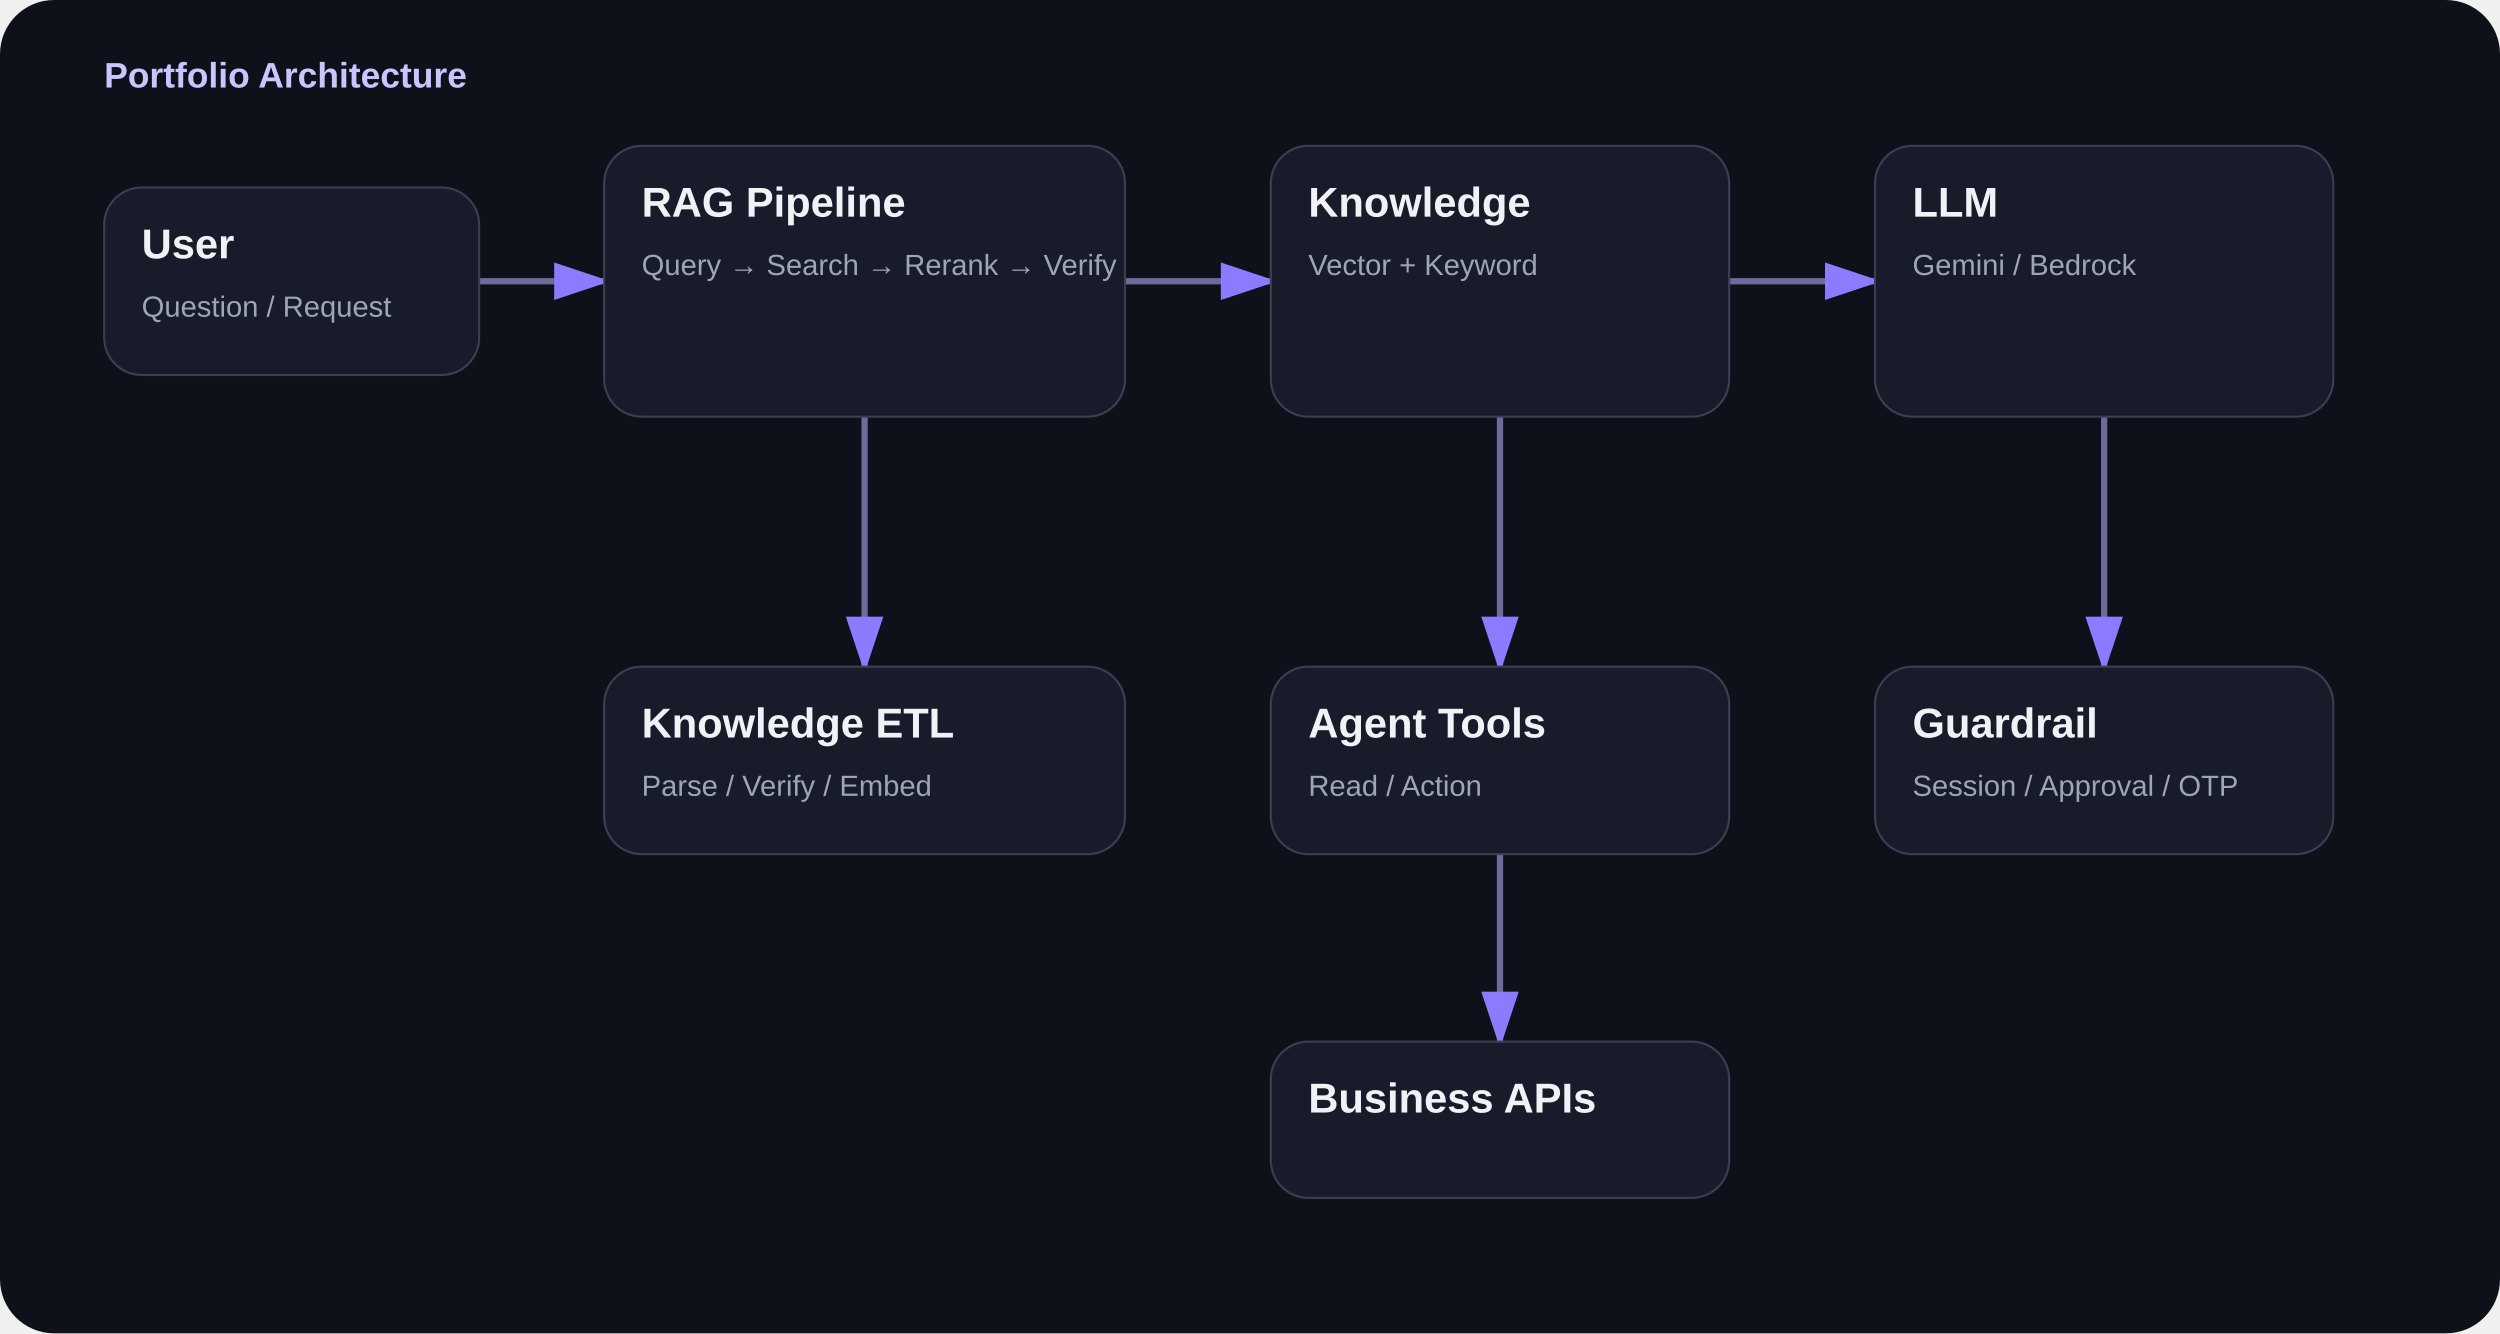
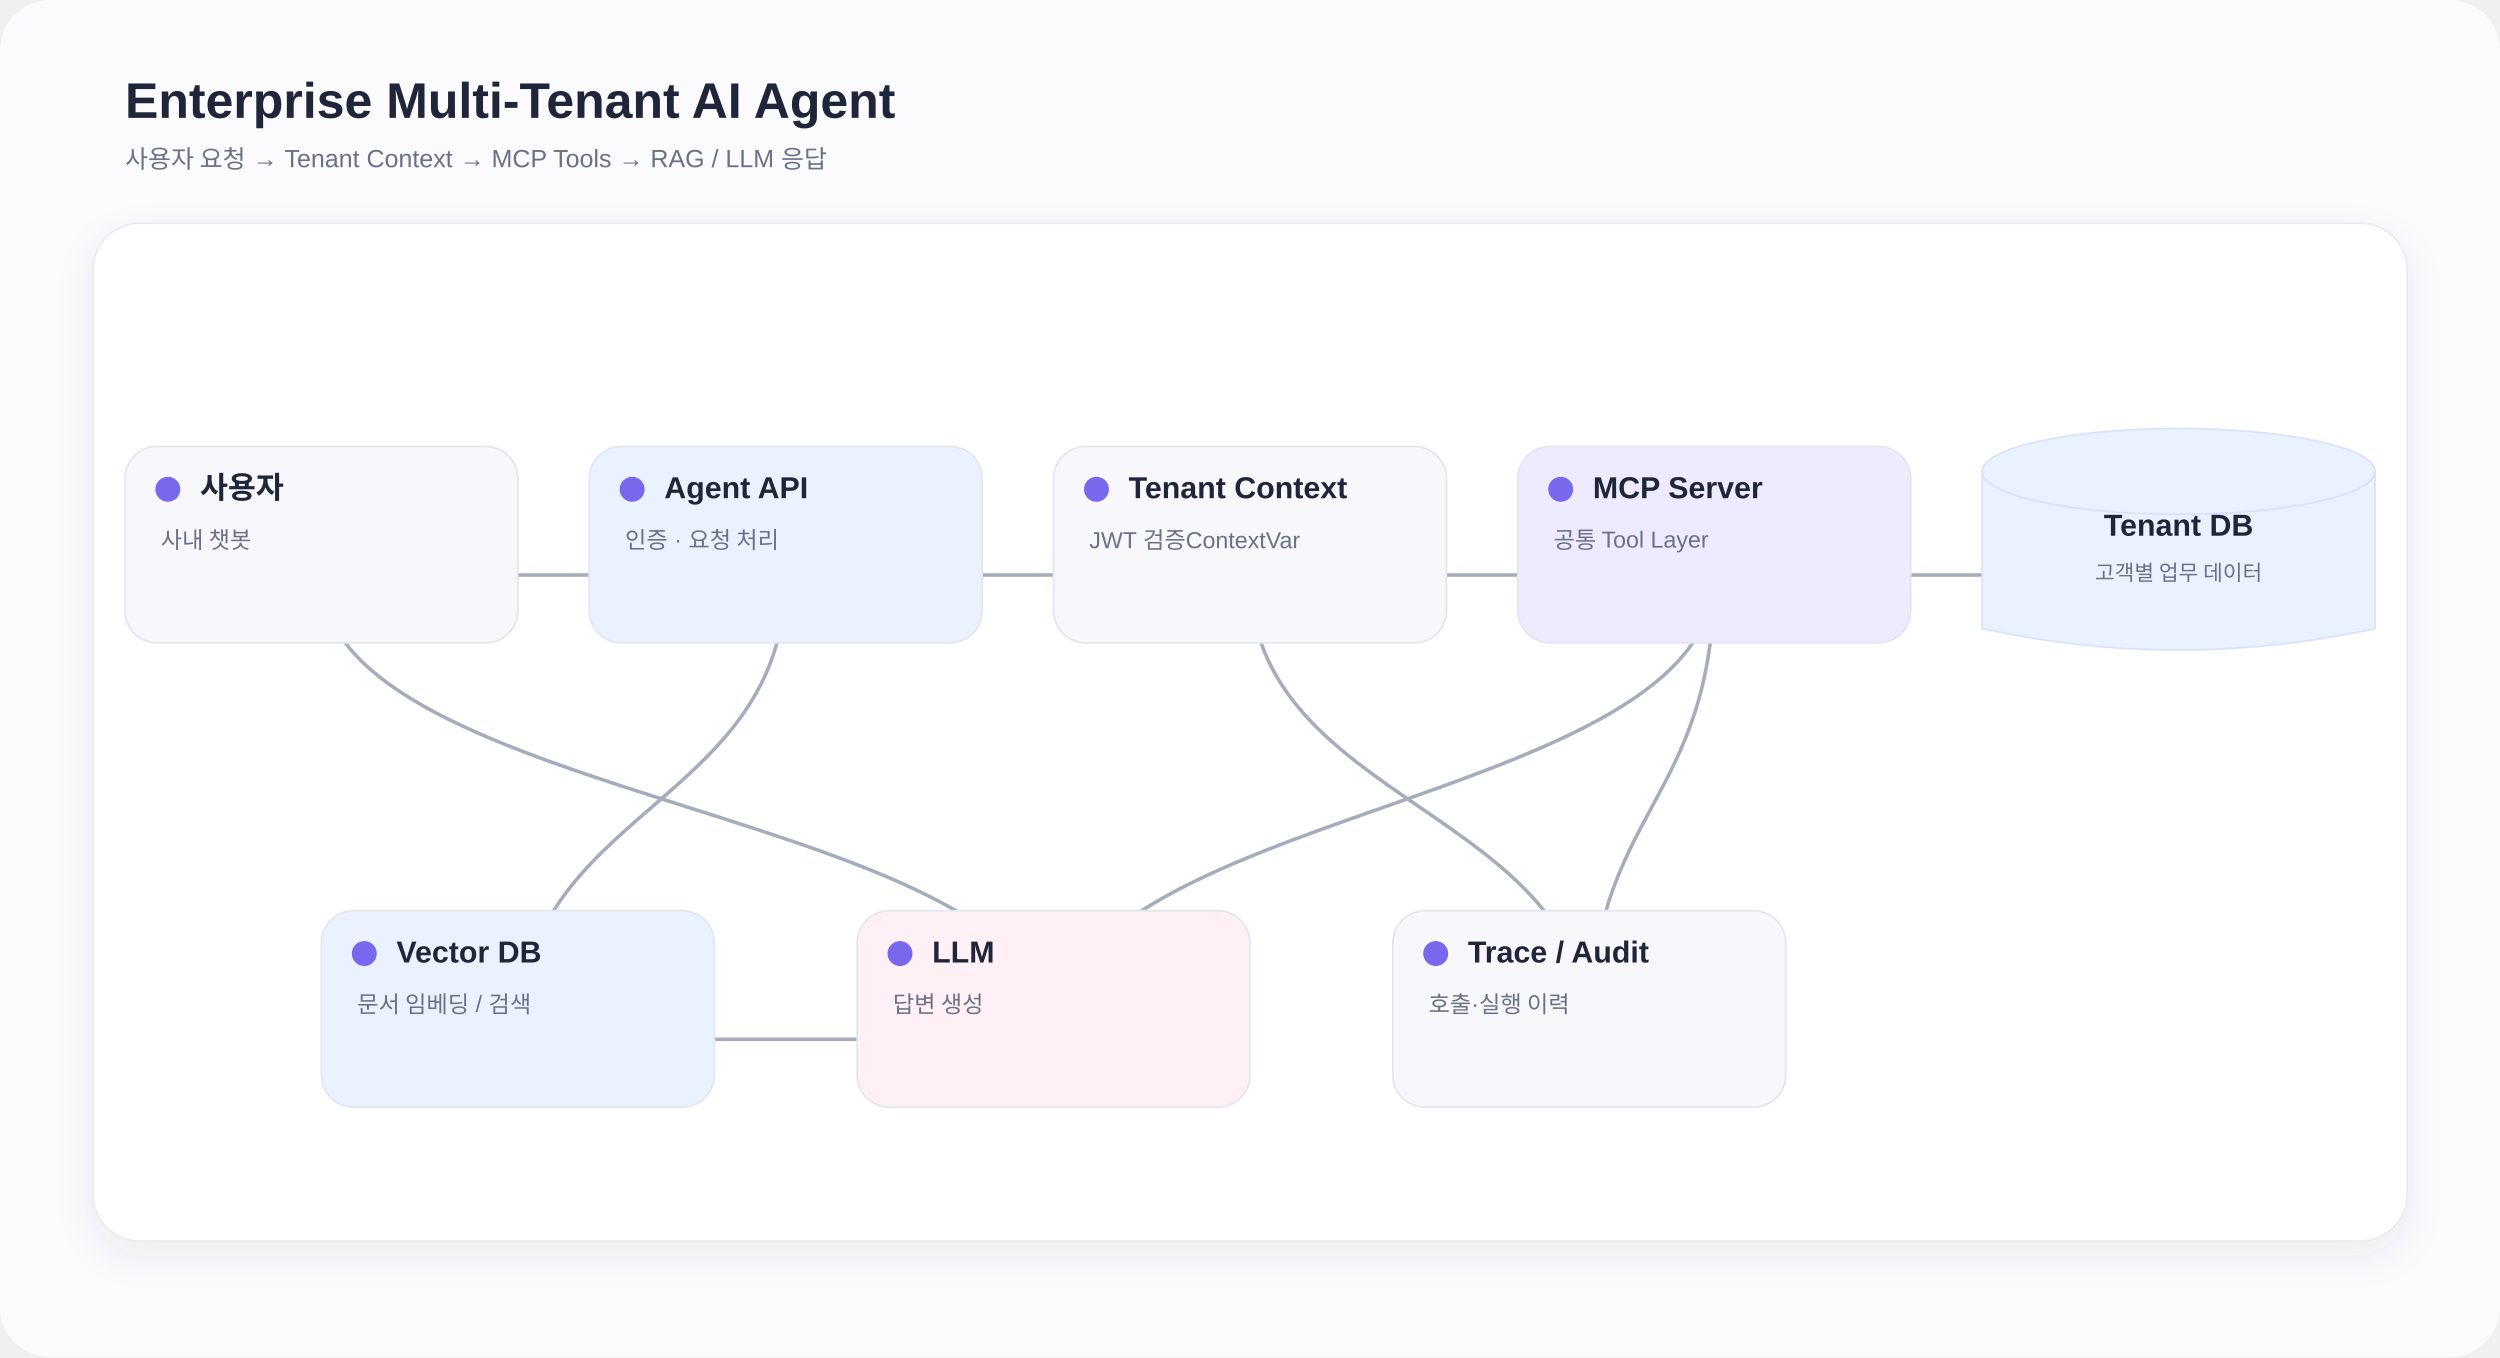
- <svg xmlns="http://www.w3.org/2000/svg" viewBox="0 0 1200 640">
+ <svg xmlns="http://www.w3.org/2000/svg" width="1400" height="760" viewBox="0 0 1400 760">
  <defs>
-     <marker id="arrow" markerWidth="10" markerHeight="10" refX="8" refY="3" orient="auto">
-       <path d="M0,0 L0,6 L9,3 z" fill="#8b7cff" />
+     <filter id="s">
+       <feDropShadow dx="0" dy="8" stdDeviation="10" flood-color="#35405c" flood-opacity=".08" />
+     </filter>
+     <marker id="a" markerWidth="10" markerHeight="10" refX="8" refY="3" orient="auto">
+       <path d="M0,0 L0,6 L9,3 z" fill="#9aa1b2" />
    </marker>
  </defs>
-   <rect width="1200" height="640" rx="26" fill="#0e111a" />
-   <text x="50" y="42" fill="#c9c5ff" font-size="17" font-family="Arial" font-weight="700">Portfolio Architecture</text>
-   <path d="M230,135 L290,135" stroke="#6f6a9c" stroke-width="3" fill="none" marker-end="url(#arrow)" />
-   <path d="M540,135 L610,135" stroke="#6f6a9c" stroke-width="3" fill="none" marker-end="url(#arrow)" />
-   <path d="M830,135 L900,135" stroke="#6f6a9c" stroke-width="3" fill="none" marker-end="url(#arrow)" />
-   <path d="M415,200 L415,320" stroke="#6f6a9c" stroke-width="3" fill="none" marker-end="url(#arrow)" />
-   <path d="M720,200 L720,320" stroke="#6f6a9c" stroke-width="3" fill="none" marker-end="url(#arrow)" />
-   <path d="M1010,200 L1010,320" stroke="#6f6a9c" stroke-width="3" fill="none" marker-end="url(#arrow)" />
-   <path d="M720,410 L720,500" stroke="#6f6a9c" stroke-width="3" fill="none" marker-end="url(#arrow)" />
+   <rect width="1400" height="760" rx="28" fill="#fbfbfe" />
+   <text x="70" y="66" font-family="Pretendard,Arial" font-size="28" font-weight="800" fill="#20263a">Enterprise Multi-Tenant AI Agent</text>
+   <text x="70" y="94" font-family="Pretendard,Arial" font-size="14" fill="#697187">사용자 요청 → Tenant Context → MCP Tools → RAG / LLM 응답</text>
+   <rect x="52" y="125" width="1296" height="570" rx="26" fill="#fff" stroke="#e9ebf3" filter="url(#s)" />
+   <path d="M180,322 L440,322" stroke="#a5acbb" stroke-width="2" fill="none" marker-end="url(#a)" />
+   <path d="M440,322 L700,322" stroke="#a5acbb" stroke-width="2" fill="none" marker-end="url(#a)" />
+   <path d="M700,322 L960,322" stroke="#a5acbb" stroke-width="2" fill="none" marker-end="url(#a)" />
+   <path d="M960,322 L1220,322" stroke="#a5acbb" stroke-width="2" fill="none" marker-end="url(#a)" />
+   <path d="M440,322 C440,452.0 290,452.0 290,582" stroke="#a5acbb" stroke-width="2" fill="none" marker-end="url(#a)" />
+   <path d="M290,582 L590,582" stroke="#a5acbb" stroke-width="2" fill="none" marker-end="url(#a)" />
+   <path d="M960,322 C960,452.0 590,452.0 590,582" stroke="#a5acbb" stroke-width="2" fill="none" marker-end="url(#a)" />
+   <path d="M590,582 C590,452.0 180,452.0 180,322" stroke="#a5acbb" stroke-width="2" fill="none" marker-end="url(#a)" />
+   <path d="M700,322 C700,452.0 890,452.0 890,582" stroke="#a5acbb" stroke-width="2" fill="none" marker-end="url(#a)" />
+   <path d="M960,322 C960,452.0 890,452.0 890,582" stroke="#a5acbb" stroke-width="2" fill="none" marker-end="url(#a)" />
  <g>
-     <rect x="50" y="90" width="180" height="90" rx="18" fill="#171b2a" stroke="#3a4052" />
-     <text x="68" y="124" fill="#f1f2f6" font-size="20" font-family="Arial" font-weight="700">User</text>
-     <text x="68" y="152" fill="#9da5b8" font-size="14" font-family="Arial">Question / Request</text>
+     <rect x="70" y="250" width="220" height="110" rx="18" fill="#f7f7fc" stroke="#e4e6ef" />
+     <circle cx="94" cy="274" r="7" fill="#7868ee" />
+     <text x="112" y="279" font-family="Pretendard,Arial" font-size="17" font-weight="800" fill="#20263a">사용자</text>
+     <text x="90" y="307" font-family="Pretendard,Arial" font-size="13" fill="#697187">사내 챗봇</text>
  </g>
  <g>
-     <rect x="290" y="70" width="250" height="130" rx="18" fill="#171b2a" stroke="#3a4052" />
-     <text x="308" y="104" fill="#f1f2f6" font-size="20" font-family="Arial" font-weight="700">RAG Pipeline</text>
-     <text x="308" y="132" fill="#9da5b8" font-size="14" font-family="Arial">Query → Search → Rerank → Verify</text>
+     <rect x="330" y="250" width="220" height="110" rx="18" fill="#eaf2ff" stroke="#e4e6ef" />
+     <circle cx="354" cy="274" r="7" fill="#7868ee" />
+     <text x="372" y="279" font-family="Pretendard,Arial" font-size="17" font-weight="800" fill="#20263a">Agent API</text>
+     <text x="350" y="307" font-family="Pretendard,Arial" font-size="13" fill="#697187">인증 · 요청 처리</text>
  </g>
  <g>
-     <rect x="610" y="70" width="220" height="130" rx="18" fill="#171b2a" stroke="#3a4052" />
-     <text x="628" y="104" fill="#f1f2f6" font-size="20" font-family="Arial" font-weight="700">Knowledge</text>
-     <text x="628" y="132" fill="#9da5b8" font-size="14" font-family="Arial">Vector + Keyword</text>
+     <rect x="590" y="250" width="220" height="110" rx="18" fill="#f7f7fc" stroke="#e4e6ef" />
+     <circle cx="614" cy="274" r="7" fill="#7868ee" />
+     <text x="632" y="279" font-family="Pretendard,Arial" font-size="17" font-weight="800" fill="#20263a">Tenant Context</text>
+     <text x="610" y="307" font-family="Pretendard,Arial" font-size="13" fill="#697187">JWT 검증<br />ContextVar</text>
  </g>
  <g>
-     <rect x="900" y="70" width="220" height="130" rx="18" fill="#171b2a" stroke="#3a4052" />
-     <text x="918" y="104" fill="#f1f2f6" font-size="20" font-family="Arial" font-weight="700">LLM</text>
-     <text x="918" y="132" fill="#9da5b8" font-size="14" font-family="Arial">Gemini / Bedrock</text>
+     <rect x="850" y="250" width="220" height="110" rx="18" fill="#eeeaff" stroke="#e4e6ef" />
+     <circle cx="874" cy="274" r="7" fill="#7868ee" />
+     <text x="892" y="279" font-family="Pretendard,Arial" font-size="17" font-weight="800" fill="#20263a">MCP Server</text>
+     <text x="870" y="307" font-family="Pretendard,Arial" font-size="13" fill="#697187">공통 Tool Layer</text>
  </g>
  <g>
-     <rect x="290" y="320" width="250" height="90" rx="18" fill="#171b2a" stroke="#3a4052" />
-     <text x="308" y="354" fill="#f1f2f6" font-size="20" font-family="Arial" font-weight="700">Knowledge ETL</text>
-     <text x="308" y="382" fill="#9da5b8" font-size="14" font-family="Arial">Parse / Verify / Embed</text>
+     <path d="M1110,264 Q1220,242 1330,264 L1330,352 Q1220,376 1110,352 Z" fill="#eaf2ff" stroke="#d9e2fb" />
+     <ellipse cx="1220" cy="264" rx="110" ry="24" fill="#eaf2ff" stroke="#d9e2fb" />
+     <text x="1220" y="300" text-anchor="middle" font-family="Pretendard,Arial" font-size="17" font-weight="800" fill="#20263a">Tenant DB</text>
+     <text x="1220" y="325" text-anchor="middle" font-family="Pretendard,Arial" font-size="12" fill="#697187">고객별 업무 데이터</text>
  </g>
  <g>
-     <rect x="610" y="320" width="220" height="90" rx="18" fill="#171b2a" stroke="#3a4052" />
-     <text x="628" y="354" fill="#f1f2f6" font-size="20" font-family="Arial" font-weight="700">Agent Tools</text>
-     <text x="628" y="382" fill="#9da5b8" font-size="14" font-family="Arial">Read / Action</text>
+     <rect x="180" y="510" width="220" height="110" rx="18" fill="#eaf2ff" stroke="#e4e6ef" />
+     <circle cx="204" cy="534" r="7" fill="#7868ee" />
+     <text x="222" y="539" font-family="Pretendard,Arial" font-size="17" font-weight="800" fill="#20263a">Vector DB</text>
+     <text x="200" y="567" font-family="Pretendard,Arial" font-size="13" fill="#697187">문서 임베딩 / 검색</text>
  </g>
  <g>
-     <rect x="900" y="320" width="220" height="90" rx="18" fill="#171b2a" stroke="#3a4052" />
-     <text x="918" y="354" fill="#f1f2f6" font-size="20" font-family="Arial" font-weight="700">Guardrail</text>
-     <text x="918" y="382" fill="#9da5b8" font-size="14" font-family="Arial">Session / Approval / OTP</text>
+     <rect x="480" y="510" width="220" height="110" rx="18" fill="#fff0f6" stroke="#e4e6ef" />
+     <circle cx="504" cy="534" r="7" fill="#7868ee" />
+     <text x="522" y="539" font-family="Pretendard,Arial" font-size="17" font-weight="800" fill="#20263a">LLM</text>
+     <text x="500" y="567" font-family="Pretendard,Arial" font-size="13" fill="#697187">답변 생성</text>
  </g>
  <g>
-     <rect x="610" y="500" width="220" height="75" rx="18" fill="#171b2a" stroke="#3a4052" />
-     <text x="628" y="534" fill="#f1f2f6" font-size="20" font-family="Arial" font-weight="700">Business APIs</text>
-     <text x="628" y="562" fill="#9da5b8" font-size="14" font-family="Arial" />
+     <rect x="780" y="510" width="220" height="110" rx="18" fill="#f7f7fc" stroke="#e4e6ef" />
+     <circle cx="804" cy="534" r="7" fill="#7868ee" />
+     <text x="822" y="539" font-family="Pretendard,Arial" font-size="17" font-weight="800" fill="#20263a">Trace / Audit</text>
+     <text x="800" y="567" font-family="Pretendard,Arial" font-size="13" fill="#697187">호출·실행 이력</text>
  </g>
</svg>
